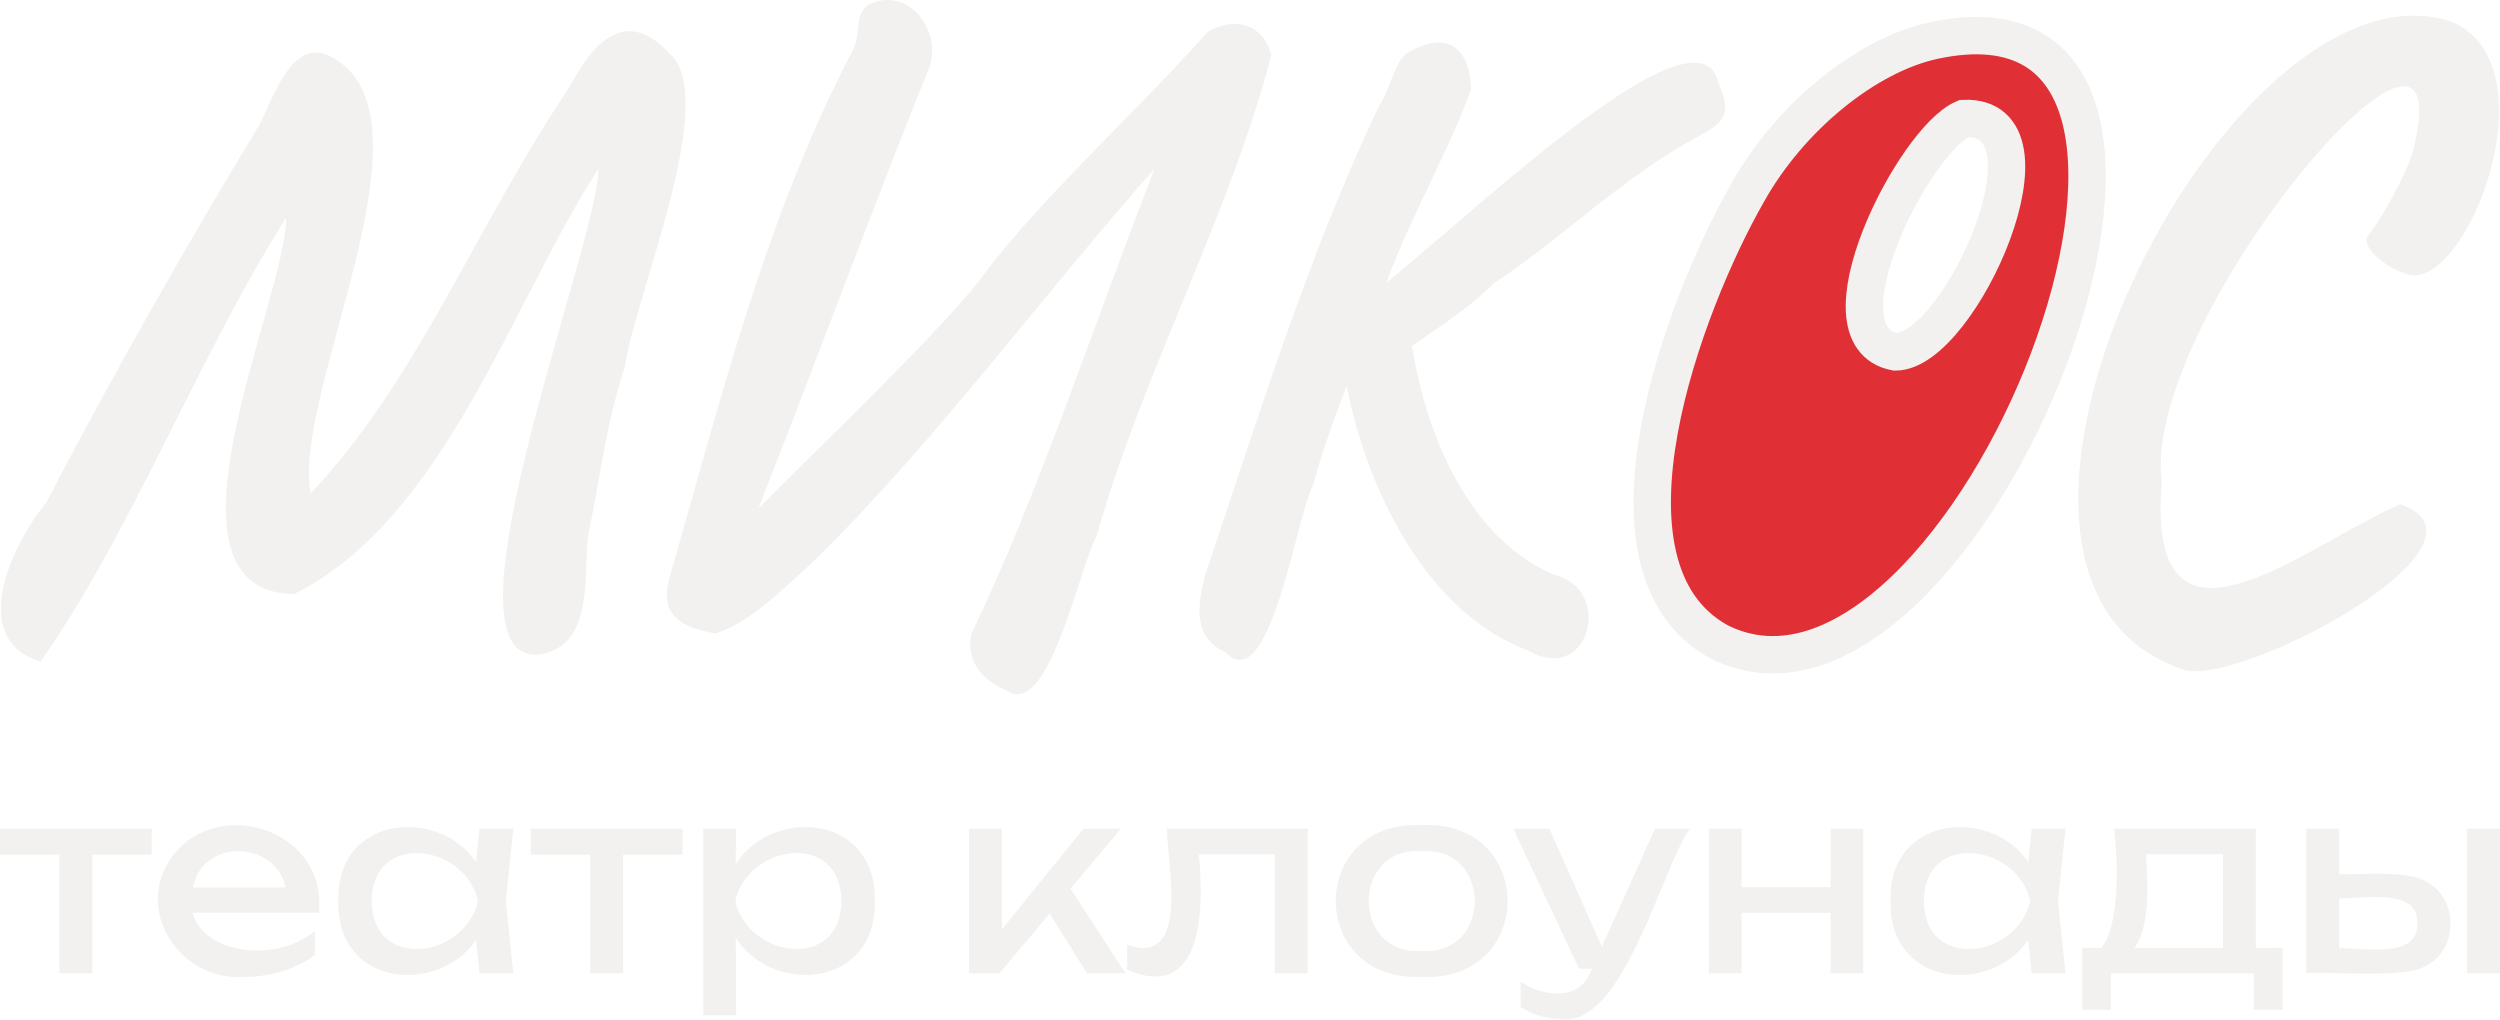
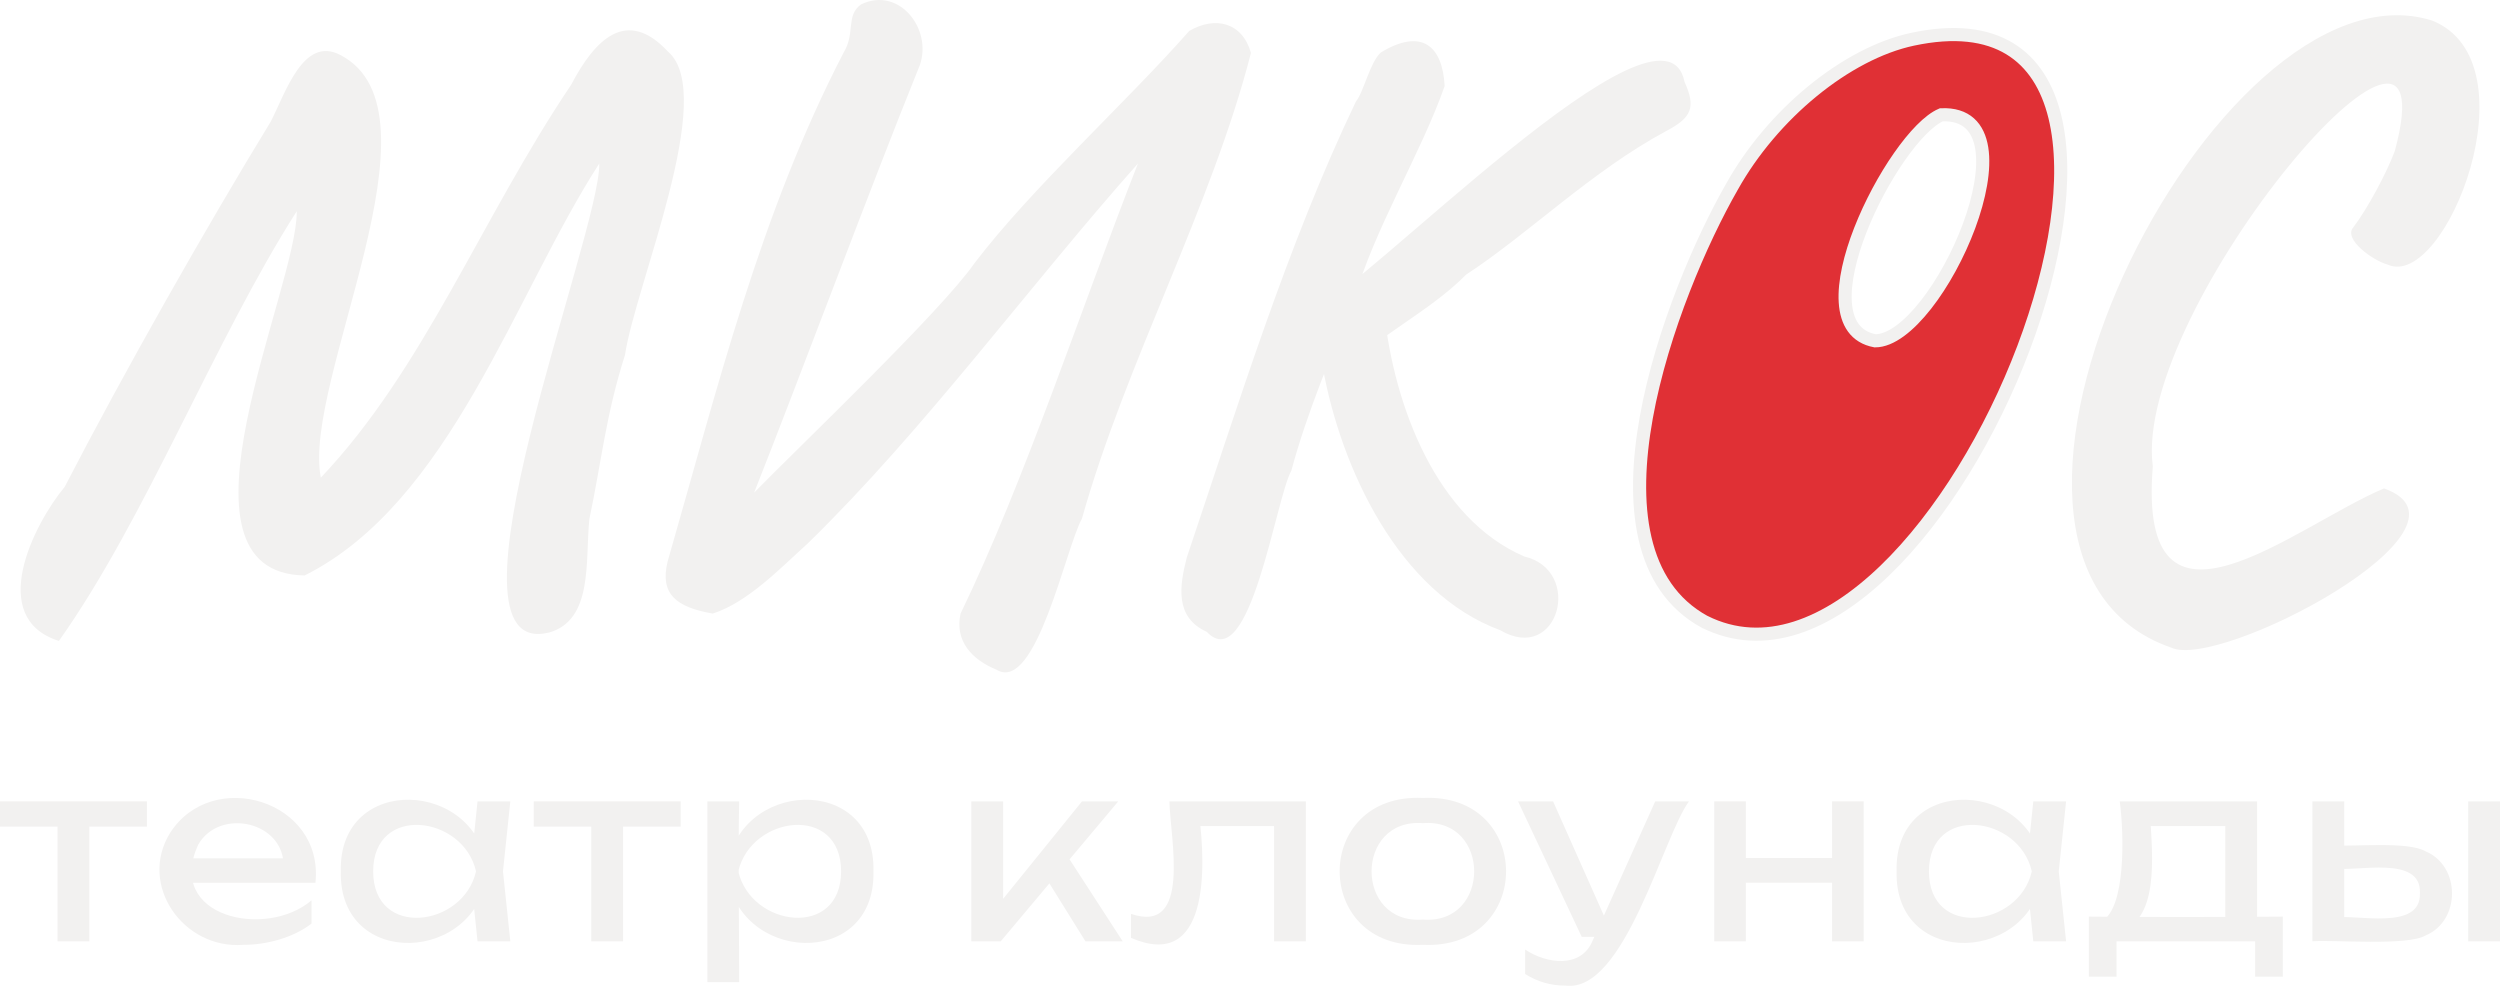
- <svg xmlns="http://www.w3.org/2000/svg" xmlns:xlink="http://www.w3.org/1999/xlink" id="_Слой_2" data-name="Слой 2" viewBox="0 0 334.37 136.32">
+ <svg xmlns="http://www.w3.org/2000/svg" id="_Слой_2" data-name="Слой 2" viewBox="0 0 381.13 150.3">
  <defs>
    <style>
      .cls-1 {
        fill: #e03035;
        stroke: #f2f1f0;
        stroke-miterlimit: 10;
-         stroke-width: 5px;
+         stroke-width: 2px;
      }

      .cls-2 {
        fill: #f2f1f0;
      }
    </style>
-     <symbol id="Logo_Horizontal_2" data-name="Logo Horizontal 2" viewBox="0 0 334.37 136.32">
-       <g>
-         <g>
-           <path class="cls-2" d="M73.05,87.36c-16.31,3.97,7.16-55.17,6.98-64.78-11.66,18.05-20.59,46.84-40.69,56.88-19.95-.32-.97-39.65-1.09-50.3-11.41,17.9-20.84,42.4-32.85,59.34-9.99-3.15-3.54-16.05,.8-21.29,8.26-15.99,19.59-35.92,28.44-50.42,2.06-3.99,4.49-11.9,9.61-9.21,15.13,7.85-5.31,45.1-2.69,58.37,14.27-15.03,22.15-35.81,34.57-54.25,3.3-6.29,7.65-10.73,13.39-4.58,6.86,5.93-4.54,32.33-5.95,41.89-2.65,8.32-3.18,14.36-4.92,22.66-.59,5.79,.58,13.93-5.61,15.68Z" />
-           <path class="cls-2" d="M134.97,92.51c-3.49-1.4-5.87-4.01-5.04-7.78,8.8-18.16,16.69-42.26,24.49-62.15-15.09,16.99-29.47,36.74-45.61,52.48-3.73,3.36-8.25,8.12-13.11,9.67-5.05-.88-7.32-2.68-6.24-7.15,6.92-24.03,12.76-48.01,24.32-70.33,1.64-2.68,.25-5.09,2.4-6.64,5.45-2.63,10.2,3.85,7.9,8.93-6.34,15.64-16.53,43-22.66,58.49,5.95-6.1,25.85-25.06,30.45-31.7,7.97-10.44,20.98-22.22,29.64-32.05,3.59-2.1,7.34-1.18,8.53,3.03-5.45,21.23-17.27,42.7-23.35,64.32-2.23,3.98-6.31,24.01-11.73,20.89Z" />
-           <path class="cls-2" d="M163.93,87.25c-4.43-2-3.78-6.31-2.75-10.3,6.91-20.48,13.81-43.03,23.35-62.95,1.06-1.27,1.93-5.4,3.43-6.75,5.61-3.39,8.52-.97,8.81,4.64-3.24,9.24-9.87,20.03-12.48,29.47-2.97,7.15-6.57,15.71-8.7,23.63-2.16,3.82-5.72,28.55-11.67,22.26Zm13.96-43.95c7.74-3.17,49.15-46.37,52.02-31.99,1.59,3.51,1.04,4.93-2.57,6.81-10.27,5.53-19.02,14.21-27.58,19.8-5.09,5.17-12.58,8.63-17.74,13.96l-4.12-8.58Zm26.55,43.72c-14.01-5.15-22-22.39-24.49-36.28,0,0,.12-7.1,.12-7.1l8.35-.57c1.4,13.03,7.23,28.54,19.34,33.76,8.24,1.94,4.74,14.94-3.32,10.19Z" />
-           <path class="cls-1" d="M229.96,85.87c-18.09-9.91-4.62-45.43,3.78-60.09,5.58-10.01,15.81-18.42,24.95-20.37,46.23-9.86,4.16,96.79-28.73,80.46Zm23.55-38.8c8.64-.02,22.88-31.81,9.14-31.22-6.69,2.86-20.07,29.16-9.14,31.22Z" />
-           <path class="cls-2" d="M291.65,89.42c-35.6-12.37,6.12-95.96,36.05-86.59,14.31,5.71,1.84,37.31-6.12,33.71-2.05-.55-6.19-3.54-4.75-5.15,1.93-2.52,4.61-7.5,5.72-10.53,8.25-30.45-36.31,21.64-33.42,43.55-2.2,27.01,19.63,8.2,31.93,3.03,14.9,5.32-22.85,25.19-29.41,21.98Z" />
-         </g>
-         <g>
-           <path class="cls-2" d="M0,110.84H20.29v3.48H0v-3.48Zm7.95,1.54h4.4v17.79H7.95v-17.79Z" />
-           <path class="cls-2" d="M32.71,130.65c-8.29,.65-14.57-8.26-10.13-15.45,5.83-9.12,21.27-4.49,20.07,6.88H24.62v-3.38h15.83l-2.2,1.26c.25-6.38-8.85-8.34-11.8-3.12-4.55,9.99,9.39,13.03,15.66,7.67v3.21c-2.46,1.92-6.19,2.95-9.4,2.94Z" />
-           <path class="cls-2" d="M65.48,120.51c-1.15,12.69-20.55,13.68-20.23,0-.36-13.68,19.15-12.69,20.23,0Zm-15.76,0c0,9.34,12.46,7.74,14.21,0-1.74-7.74-14.2-9.33-14.21,0Zm14.41,9.66l-.74-7.17,.88-2.49-.88-2.46,.74-7.21h4.53l-1.01,9.67,1.01,9.66h-4.53Z" />
-           <path class="cls-2" d="M70.99,110.84h20.29v3.48h-20.29v-3.48Zm7.95,1.54h4.4v17.79h-4.4v-17.79Z" />
-           <path class="cls-2" d="M94.06,110.84h4.4c-.16,7.06,0,17.79,0,24.96h-4.4v-24.96Zm2.71,9.67c1.13-12.69,20.57-13.68,20.23,0,.31,13.69-19.05,12.67-20.23,0Zm15.76,0c-.02-9.34-12.42-7.73-14.21,0,1.79,7.73,14.19,9.34,14.21,0Z" />
-           <path class="cls-2" d="M129.61,130.17v-19.33h4.4v15.57l-1.32-.48,12.21-15.09h5.01l-16.23,19.33h-4.06Zm15.76,0l-5.95-9.56,3.08-2.8,8.02,12.36h-5.14Z" />
-           <path class="cls-2" d="M156.06,110.84h18.84v19.33h-4.4v-17.96l2.03,2.05h-14.27l1.89-1.57c.97,7.4,1.34,21.65-9.4,17.01v-3.31c8.42,2.89,5.41-10.42,5.31-15.54Z" />
-           <path class="cls-2" d="M190.15,130.65c-15.32,.72-15.32-21.02,0-20.29,15.32-.73,15.31,21.01,0,20.29Zm0-3.48c9.45,.73,9.45-14.05,0-13.32-9.45-.72-9.45,14.04,0,13.32Z" />
-           <path class="cls-2" d="M211.19,129.56l-8.79-18.71h4.84l8.32,18.71h-4.36Zm-2.2,6.73c-2.12,0-3.9-.53-5.61-1.61v-3.38c2.91,1.96,7.73,2.68,9.33-1.26,0,0,8.63-19.19,8.63-19.19h4.67c-3.56,4.8-8.88,26.45-17.01,25.44Z" />
-           <path class="cls-2" d="M228.57,110.84h4.36v19.33h-4.36v-19.33Zm2.47,7.82h15.63v3.42h-15.63v-3.42Zm13.8-7.82h4.36v19.33h-4.36v-19.33Z" />
-           <path class="cls-2" d="M273.08,120.51c-1.15,12.69-20.55,13.68-20.23,0-.36-13.68,19.15-12.69,20.23,0Zm-15.76,0c0,9.34,12.46,7.74,14.21,0-1.74-7.74-14.21-9.33-14.21,0Zm14.41,9.66l-.74-7.17,.88-2.49-.88-2.46,.74-7.21h4.53l-1.01,9.67,1.01,9.66h-4.53Z" />
-           <path class="cls-2" d="M305.28,126.76v8.3h-3.82v-4.88h-19.14v4.88h-3.82v-8.3c7.45,.08,19.34,.07,26.79,0Zm-22.53-15.91h18.97v18.03h-4.4v-16.67l2.03,2.05h-14.31l1.89-1.5c.28,5.34,1.45,15.1-4.8,16.12l-1.79-1.54c3.19-1.86,3.03-11.69,2.4-16.49Z" />
-           <path class="cls-2" d="M308.46,130.17v-19.33h4.4v18.1l-1.56-2.05c3.04-.55,12.2,1.94,12.01-3.38,.23-5.34-8.84-2.89-11.87-3.42v-3.18c2.82,.2,10.24-.6,12.68,.84,4.84,2.03,4.84,9.57,0,11.59-2.5,1.5-12.75,.58-15.66,.82Zm21.51-19.33h4.4v19.33h-4.4v-19.33Z" />
-         </g>
-       </g>
-     </symbol>
  </defs>
  <g id="_Слой_1-2" data-name="Слой 1">
-     <use width="334.37" height="136.32" xlink:href="#Logo_Horizontal_2" />
+     <g id="Logo_Vertical_2" data-name="Logo Vertical 2">
+       <g>
+         <path class="cls-2" d="M83.65,96.44c-18.01,4.39,7.91-60.9,7.71-71.51-12.88,19.93-22.73,51.71-44.92,62.8-22.02-.35-1.08-43.78-1.2-55.53-12.6,19.76-23,46.81-36.26,65.51-11.03-3.48-3.9-17.72,.89-23.5,9.12-17.65,21.62-39.66,31.4-55.66,2.27-4.4,4.96-13.13,10.61-10.17,16.71,8.66-5.86,49.79-2.97,64.44,15.75-16.6,24.45-39.53,38.16-59.89,3.64-6.94,8.45-11.85,14.78-5.05,7.58,6.54-5.01,35.69-6.57,46.24-2.92,9.18-3.51,15.85-5.43,25.02-.66,6.39,.64,15.38-6.19,17.31Z" />
+         <path class="cls-2" d="M152,102.13c-3.85-1.55-6.48-4.42-5.56-8.59,9.72-20.04,18.42-46.65,27.04-68.61-16.66,18.75-32.53,40.56-50.35,57.93-4.12,3.71-9.11,8.96-14.47,10.68-5.57-.97-8.08-2.96-6.89-7.9,7.64-26.53,14.08-53,26.85-77.64,1.81-2.96,.28-5.62,2.65-7.33,6.02-2.9,11.26,4.25,8.72,9.86-7,17.27-18.24,47.47-25.02,64.57,6.57-6.74,28.54-27.66,33.61-35,8.8-11.53,23.16-24.53,32.72-35.38,3.96-2.32,8.1-1.31,9.41,3.35-6.01,23.44-19.06,47.14-25.77,71.01-2.46,4.4-6.97,26.51-12.95,23.06Z" />
+         <path class="cls-2" d="M183.97,96.32c-4.89-2.21-4.17-6.96-3.03-11.37,7.63-22.61,15.25-47.5,25.78-69.49,1.17-1.4,2.13-5.97,3.79-7.46,6.2-3.75,9.4-1.07,9.73,5.12-3.57,10.21-10.9,22.12-13.77,32.54-3.28,7.89-7.26,17.34-9.6,26.09-2.38,4.21-6.31,31.52-12.89,24.58Zm15.42-48.52c8.54-3.51,54.26-51.19,57.42-35.32,1.75,3.87,1.14,5.44-2.84,7.52-11.34,6.1-21,15.69-30.45,21.86-5.62,5.71-13.89,9.53-19.58,15.41l-4.55-9.48Zm29.31,48.27c-15.47-5.69-24.28-24.72-27.04-40.05,0,0,.13-7.83,.13-7.83l9.22-.63c1.54,14.39,7.98,31.5,21.35,37.27,9.1,2.14,5.24,16.49-3.66,11.24Z" />
+         <path class="cls-1" d="M259.87,94.8c-19.97-10.94-5.1-50.15,4.17-66.33,6.16-11.05,17.45-20.34,27.55-22.49,51.03-10.88,4.59,106.86-31.71,88.82Zm26-42.84c9.54-.03,25.26-35.12,10.09-34.46-7.39,3.15-22.16,32.2-10.09,34.46Z" />
+         <path class="cls-2" d="M330.97,98.72c-39.3-13.66,6.76-105.93,39.8-95.59,15.8,6.31,2.04,41.19-6.76,37.21-2.26-.61-6.83-3.9-5.24-5.69,2.13-2.78,5.08-8.28,6.32-11.62,9.11-33.61-40.09,23.89-36.89,48.08-2.43,29.82,21.67,9.05,35.25,3.35,16.45,5.87-25.22,27.81-32.47,24.26Z" />
+       </g>
+       <g>
+         <path class="cls-2" d="M0,122.17H22.4v3.85H0v-3.85Zm8.77,1.7h4.85v19.64h-4.85v-19.64Z" />
+         <path class="cls-2" d="M37.11,144.04c-9.15,.72-16.09-9.12-11.18-17.06,6.44-10.06,23.49-4.96,22.16,7.6H28.18v-3.73h17.48l-2.43,1.4c.27-7.04-9.78-9.2-13.03-3.45-5.03,11.03,10.37,14.38,17.29,8.46v3.54c-2.71,2.12-6.84,3.26-10.38,3.24Z" />
+         <path class="cls-2" d="M74.29,132.84c-1.27,14-22.68,15.1-22.33,0-.4-15.1,21.14-14.01,22.33,0Zm-17.4,0c0,10.31,13.76,8.54,15.68,0-1.92-8.55-15.68-10.3-15.68,0Zm15.91,10.67l-.82-7.92,.97-2.75-.97-2.71,.82-7.96h5l-1.12,10.67,1.12,10.67h-5Z" />
+         <path class="cls-2" d="M81.37,122.17h22.4v3.85h-22.4v-3.85Zm8.77,1.7h4.85v19.64h-4.85v-19.64Z" />
+         <path class="cls-2" d="M107.84,122.17h4.85c-.18,7.8,0,19.64,0,27.56h-4.85v-27.56Zm2.99,10.67c1.24-14.01,22.71-15.1,22.33,0,.35,15.11-21.03,13.99-22.33,0Zm17.4,0c-.02-10.32-13.71-8.53-15.68,0,1.97,8.53,15.66,10.31,15.68,0Z" />
+         <path class="cls-2" d="M148.08,143.51v-21.34h4.85v17.19l-1.46-.53,13.48-16.66h5.53l-17.92,21.34h-4.48Zm17.4,0l-6.57-10.56,3.4-3.09,8.85,13.65h-5.68Z" />
+         <path class="cls-2" d="M178.28,122.17h20.8v21.34h-4.85v-19.83l2.24,2.26h-15.76l2.09-1.73c1.08,8.16,1.48,23.9-10.38,18.77v-3.66c9.29,3.19,5.97-11.51,5.86-17.15Z" />
+         <path class="cls-2" d="M216.92,144.04c-16.91,.8-16.92-23.21,0-22.39,16.91-.81,16.91,23.2,0,22.39Zm0-3.85c10.43,.81,10.43-15.51,0-14.7-10.43-.79-10.43,15.5,0,14.7Z" />
+         <path class="cls-2" d="M241.14,142.83l-9.71-20.66h5.34l9.19,20.66h-4.82Zm-2.43,7.43c-2.34,0-4.31-.59-6.2-1.77v-3.73c3.21,2.16,8.54,2.96,10.31-1.4,0,0,9.52-21.19,9.52-21.19h5.15c-3.94,5.3-9.81,29.19-18.78,28.09Z" />
+         <path class="cls-2" d="M261.34,122.17h4.82v21.34h-4.82v-21.34Zm2.73,8.63h17.25v3.77h-17.25v-3.77Zm15.23-8.63h4.82v21.34h-4.82v-21.34Z" />
+         <path class="cls-2" d="M311.47,132.84c-1.27,14-22.68,15.1-22.33,0-.4-15.1,21.14-14.01,22.33,0Zm-17.4,0c0,10.31,13.76,8.54,15.68,0-1.92-8.55-15.68-10.3-15.68,0Zm15.91,10.67l-.82-7.92,.97-2.75-.97-2.71,.82-7.96h5l-1.12,10.67,1.12,10.67h-5Z" />
+         <path class="cls-2" d="M348.02,139.74v9.16h-4.22v-5.39h-21.13v5.39h-4.22v-9.16c8.23,.09,21.35,.07,29.57,0Zm-24.87-17.57h20.95v19.91h-4.85v-18.4l2.24,2.26h-15.79l2.09-1.66c.31,5.9,1.6,16.67-5.3,17.79l-1.98-1.7c3.52-2.05,3.35-12.91,2.65-18.21Z" />
+         <path class="cls-2" d="M352.53,143.51v-21.34h4.85v19.98l-1.72-2.26c3.35-.6,13.47,2.14,13.26-3.73,.26-5.89-9.76-3.19-13.11-3.77v-3.51c3.11,.22,11.31-.66,14,.92,5.34,2.25,5.34,10.56,0,12.8-2.76,1.66-14.08,.64-17.29,.9Zm23.75-21.34h4.85v21.34h-4.85v-21.34Z" />
+       </g>
+     </g>
  </g>
</svg>
